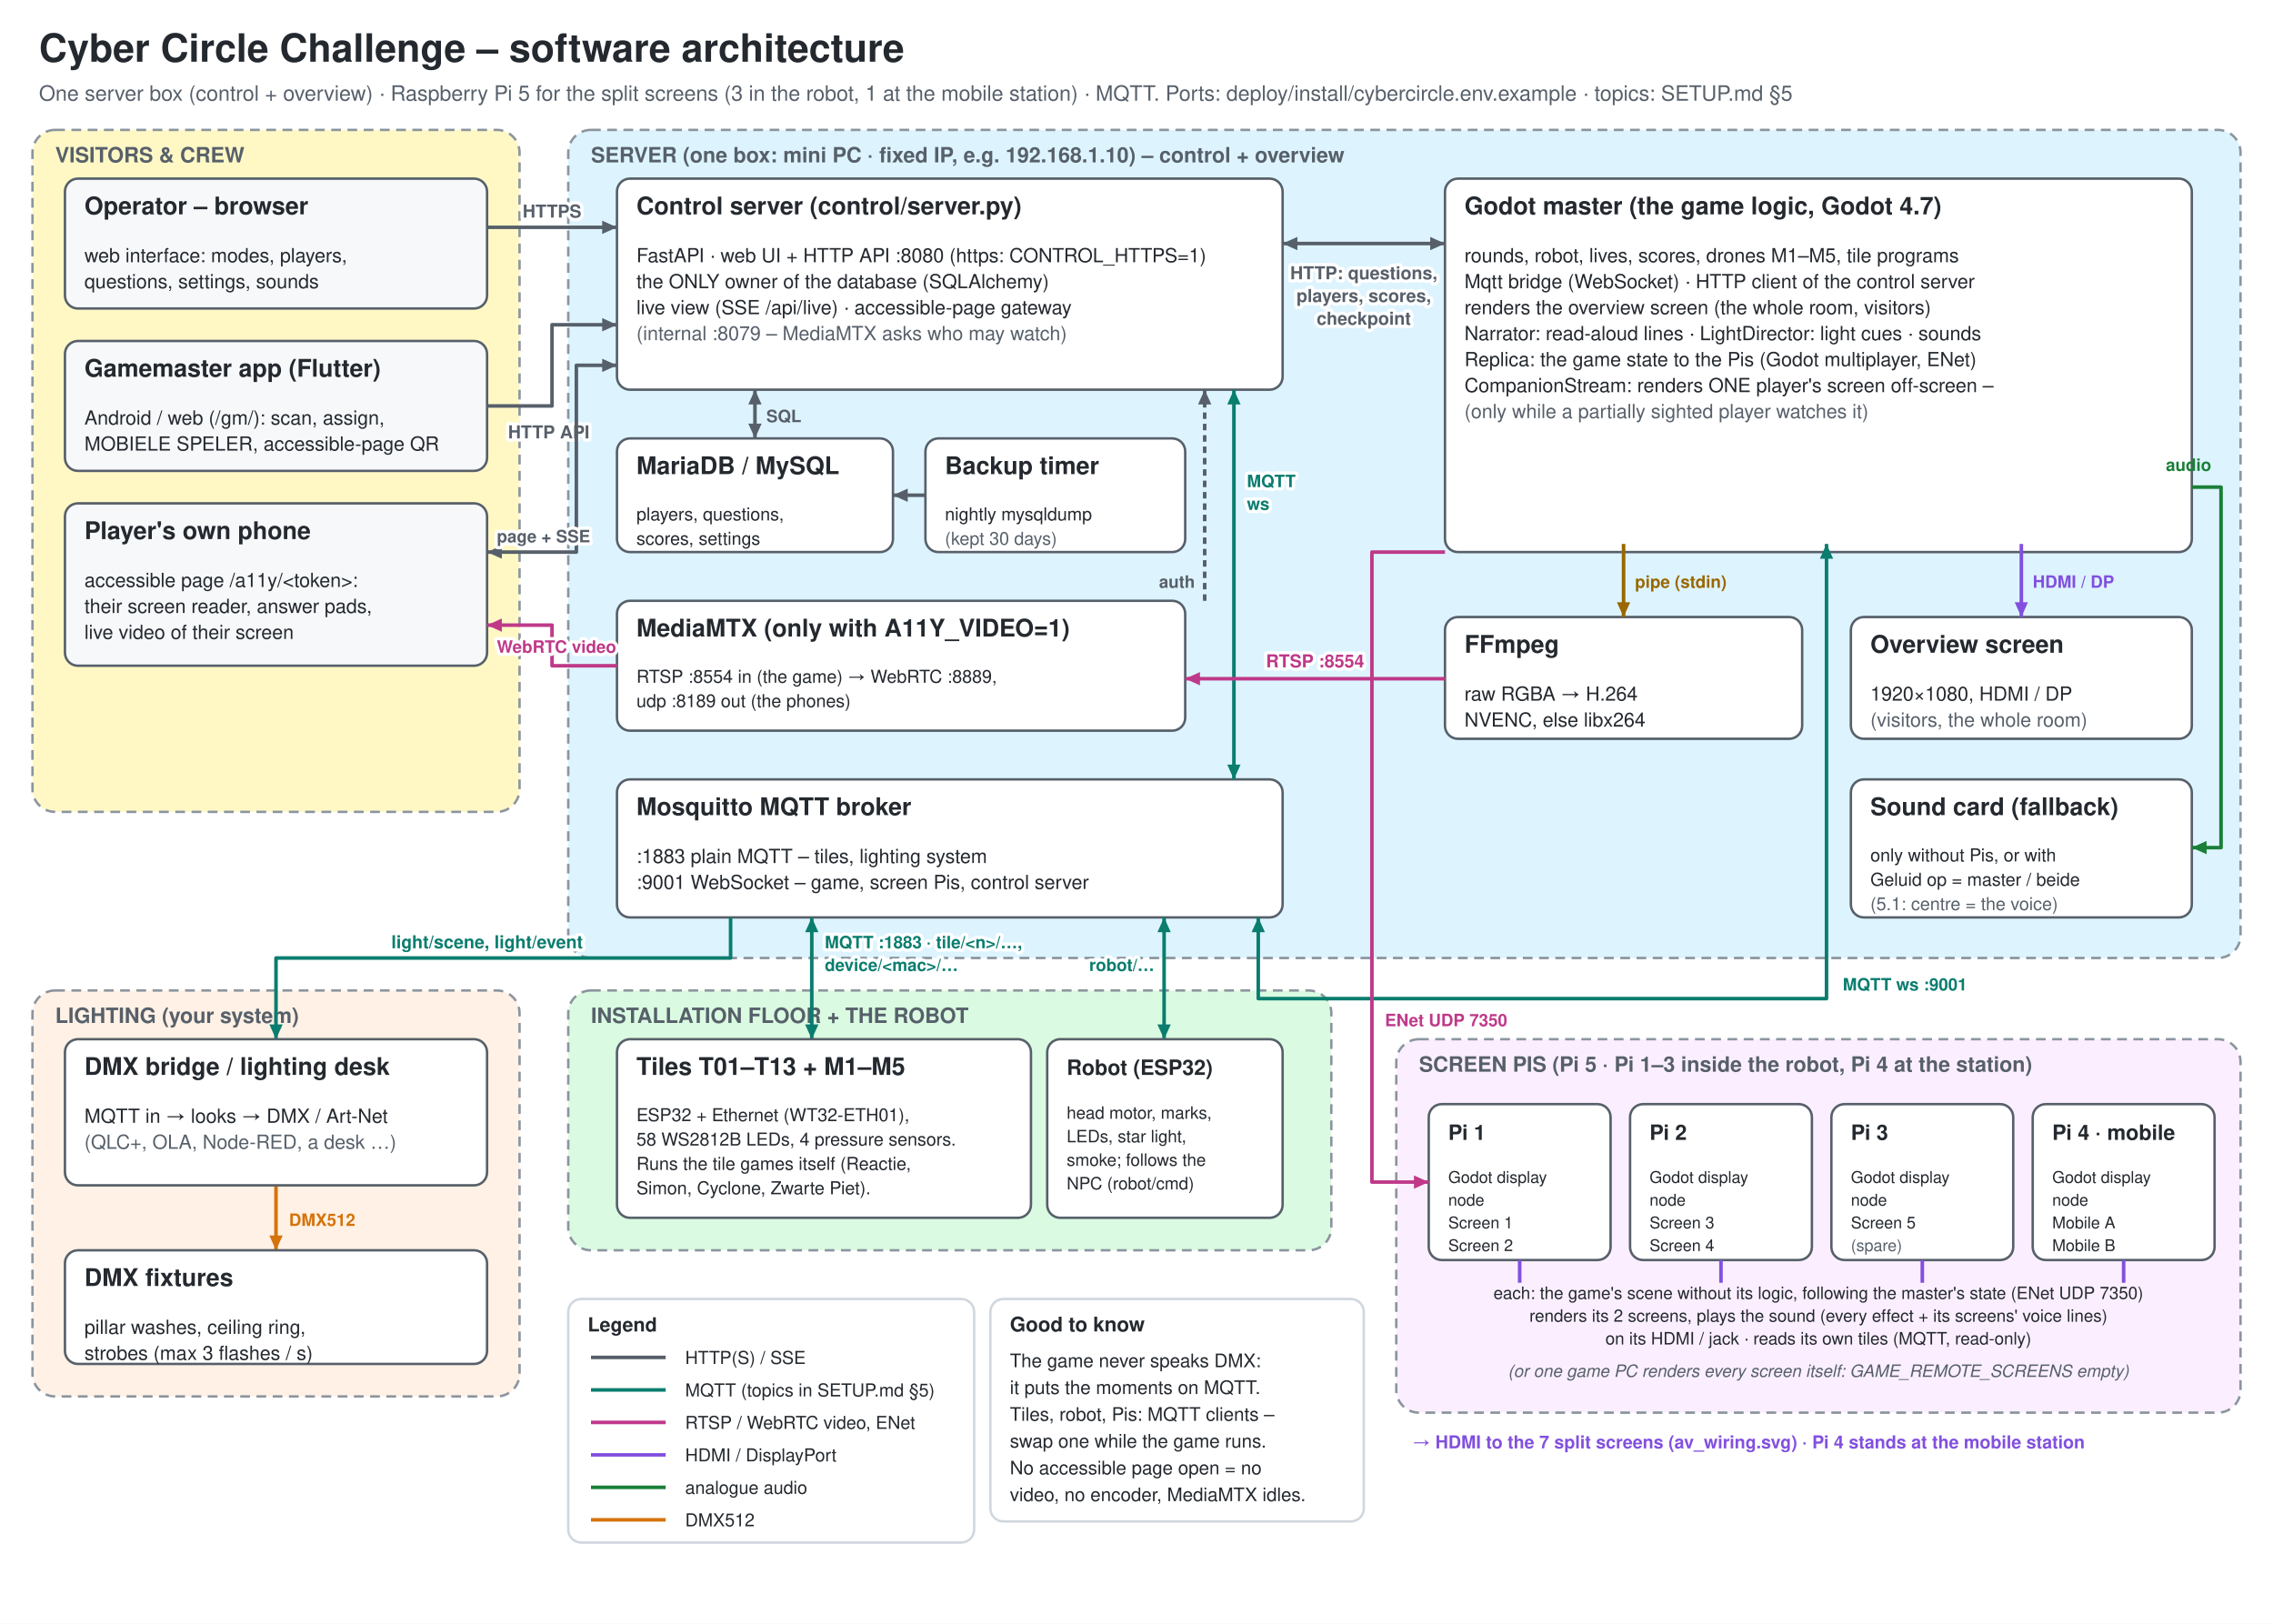
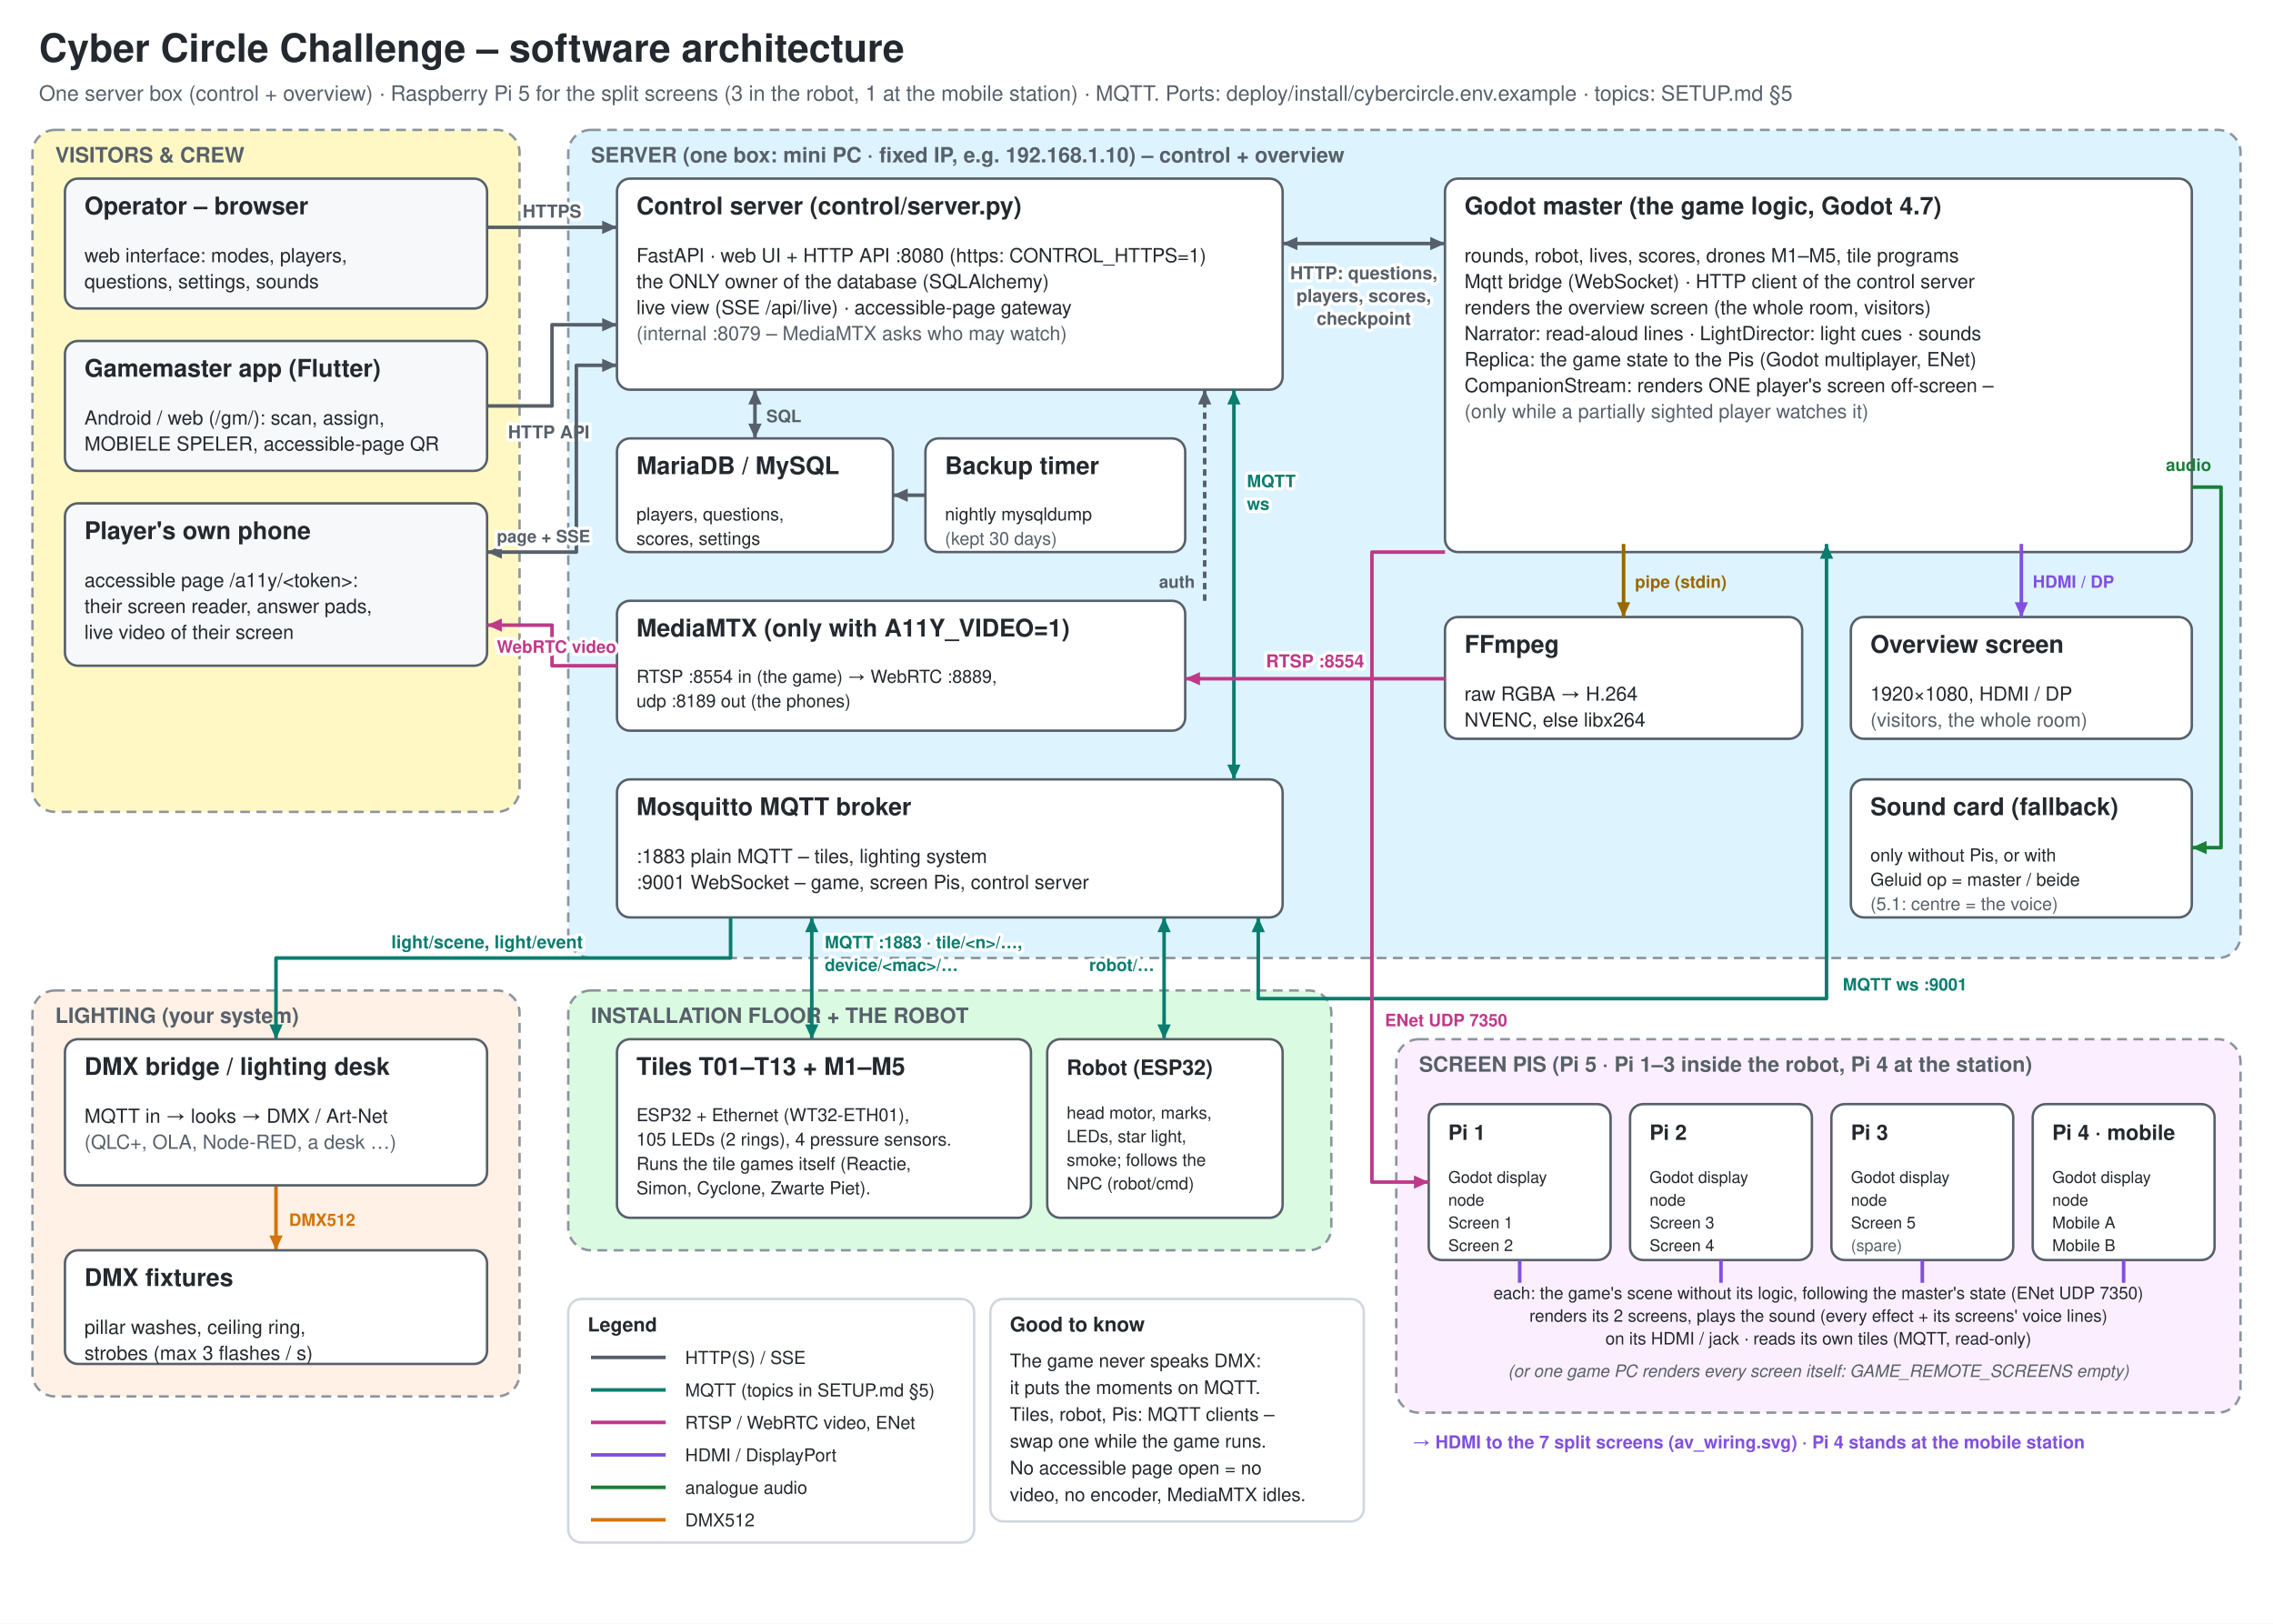
<svg xmlns="http://www.w3.org/2000/svg" width="1400" height="1000" viewBox="0 0 1400 1000" font-family="Helvetica, Arial, sans-serif">
  <rect width="100%" height="100%" fill="#ffffff" />
  <text x="24" y="38" font-size="24" text-anchor="start" font-weight="700" fill="#24292f">Cyber Circle Challenge – software architecture</text>
  <text x="24" y="62" font-size="13" text-anchor="start" font-weight="400" fill="#57606a">One server box (control + overview) · Raspberry Pi 5 for the split screens (3 in the robot, 1 at the mobile station) · MQTT. Ports: deploy/install/cybercircle.env.example · topics: SETUP.md §5</text>
  <rect x="20" y="80" width="300" height="420" rx="14" fill="#fff8c5" stroke="#8c959f" stroke-width="1.5" stroke-dasharray="6 4" />
  <text x="34" y="100" font-size="13" text-anchor="start" font-weight="700" fill="#57606a">VISITORS &amp; CREW</text>
  <rect x="350" y="80" width="1030" height="510" rx="14" fill="#ddf4ff" stroke="#8c959f" stroke-width="1.5" stroke-dasharray="6 4" />
  <text x="364" y="100" font-size="13" text-anchor="start" font-weight="700" fill="#57606a">SERVER  (one box: mini PC · fixed IP, e.g. 192.168.1.10)  –  control + overview</text>
  <rect x="20" y="610" width="300" height="250" rx="14" fill="#fff1e5" stroke="#8c959f" stroke-width="1.5" stroke-dasharray="6 4" />
  <text x="34" y="630" font-size="13" text-anchor="start" font-weight="700" fill="#57606a">LIGHTING  (your system)</text>
  <rect x="350" y="610" width="470" height="160" rx="14" fill="#dafbe1" stroke="#8c959f" stroke-width="1.5" stroke-dasharray="6 4" />
  <text x="364" y="630" font-size="13" text-anchor="start" font-weight="700" fill="#57606a">INSTALLATION FLOOR  +  THE ROBOT</text>
  <rect x="860" y="640" width="520" height="230" rx="14" fill="#fbefff" stroke="#8c959f" stroke-width="1.5" stroke-dasharray="6 4" />
  <text x="874" y="660" font-size="13" text-anchor="start" font-weight="700" fill="#57606a">SCREEN PIS  (Pi 5 · Pi 1–3 inside the robot, Pi 4 at the station)</text>
  <rect x="40" y="110" width="260" height="80" rx="8" fill="#f6f8fa" stroke="#57606a" stroke-width="1.5" />
  <text x="52" y="132" font-size="15" text-anchor="start" font-weight="700" fill="#24292f">Operator – browser</text>
  <text x="52" y="161.5" font-size="12" text-anchor="start" font-weight="400" fill="#24292f">web interface: modes, players,</text>
  <text x="52" y="177.5" font-size="12" text-anchor="start" font-weight="400" fill="#24292f">questions, settings, sounds</text>
  <rect x="40" y="210" width="260" height="80" rx="8" fill="#f6f8fa" stroke="#57606a" stroke-width="1.5" />
  <text x="52" y="232" font-size="15" text-anchor="start" font-weight="700" fill="#24292f">Gamemaster app (Flutter)</text>
  <text x="52" y="261.5" font-size="12" text-anchor="start" font-weight="400" fill="#24292f">Android / web (/gm/): scan, assign,</text>
  <text x="52" y="277.5" font-size="12" text-anchor="start" font-weight="400" fill="#24292f">MOBIELE SPELER, accessible-page QR</text>
  <rect x="40" y="310" width="260" height="100" rx="8" fill="#f6f8fa" stroke="#57606a" stroke-width="1.5" />
  <text x="52" y="332" font-size="15" text-anchor="start" font-weight="700" fill="#24292f">Player's own phone</text>
  <text x="52" y="361.5" font-size="12" text-anchor="start" font-weight="400" fill="#24292f">accessible page /a11y/&lt;token&gt;:</text>
  <text x="52" y="377.5" font-size="12" text-anchor="start" font-weight="400" fill="#24292f">their screen reader, answer pads,</text>
  <text x="52" y="393.5" font-size="12" text-anchor="start" font-weight="400" fill="#24292f">live video of their screen</text>
  <rect x="380" y="110" width="410" height="130" rx="8" fill="#ffffff" stroke="#57606a" stroke-width="1.5" />
  <text x="392" y="132" font-size="15" text-anchor="start" font-weight="700" fill="#24292f">Control server  (control/server.py)</text>
  <text x="392" y="161.5" font-size="12" text-anchor="start" font-weight="400" fill="#24292f">FastAPI · web UI + HTTP API  :8080 (https: CONTROL_HTTPS=1)</text>
  <text x="392" y="177.5" font-size="12" text-anchor="start" font-weight="400" fill="#24292f">the ONLY owner of the database (SQLAlchemy)</text>
  <text x="392" y="193.5" font-size="12" text-anchor="start" font-weight="400" fill="#24292f">live view (SSE /api/live) · accessible-page gateway</text>
  <text x="392" y="209.5" font-size="12" text-anchor="start" font-weight="400" fill="#57606a">(internal :8079 – MediaMTX asks who may watch)</text>
  <rect x="380" y="270" width="170" height="70" rx="8" fill="#ffffff" stroke="#57606a" stroke-width="1.5" />
  <text x="392" y="292" font-size="15" text-anchor="start" font-weight="700" fill="#24292f">MariaDB / MySQL</text>
  <text x="392" y="320.5" font-size="11" text-anchor="start" font-weight="400" fill="#24292f">players, questions,</text>
  <text x="392" y="335.5" font-size="11" text-anchor="start" font-weight="400" fill="#24292f">scores, settings</text>
  <rect x="570" y="270" width="160" height="70" rx="8" fill="#ffffff" stroke="#57606a" stroke-width="1.5" />
  <text x="582" y="292" font-size="15" text-anchor="start" font-weight="700" fill="#24292f">Backup timer</text>
  <text x="582" y="320.5" font-size="11" text-anchor="start" font-weight="400" fill="#24292f">nightly mysqldump</text>
  <text x="582" y="335.5" font-size="11" text-anchor="start" font-weight="400" fill="#57606a">(kept 30 days)</text>
  <rect x="380" y="370" width="350" height="80" rx="8" fill="#ffffff" stroke="#57606a" stroke-width="1.5" />
  <text x="392" y="392" font-size="15" text-anchor="start" font-weight="700" fill="#24292f">MediaMTX  (only with A11Y_VIDEO=1)</text>
  <text x="392" y="420.5" font-size="11" text-anchor="start" font-weight="400" fill="#24292f">RTSP :8554 in (the game) → WebRTC :8889,</text>
  <text x="392" y="435.5" font-size="11" text-anchor="start" font-weight="400" fill="#24292f">udp :8189 out (the phones)</text>
  <rect x="380" y="480" width="410" height="85" rx="8" fill="#ffffff" stroke="#57606a" stroke-width="1.5" />
  <text x="392" y="502" font-size="15" text-anchor="start" font-weight="700" fill="#24292f">Mosquitto MQTT broker</text>
  <text x="392" y="531.5" font-size="12" text-anchor="start" font-weight="400" fill="#24292f">:1883 plain MQTT – tiles, lighting system</text>
  <text x="392" y="547.5" font-size="12" text-anchor="start" font-weight="400" fill="#24292f">:9001 WebSocket – game, screen Pis, control server</text>
  <rect x="890" y="110" width="460" height="230" rx="8" fill="#ffffff" stroke="#57606a" stroke-width="1.5" />
  <text x="902" y="132" font-size="15" text-anchor="start" font-weight="700" fill="#24292f">Godot master  (the game logic, Godot 4.7)</text>
  <text x="902" y="161.5" font-size="12" text-anchor="start" font-weight="400" fill="#24292f">rounds, robot, lives, scores, drones M1–M5, tile programs</text>
  <text x="902" y="177.5" font-size="12" text-anchor="start" font-weight="400" fill="#24292f">Mqtt bridge (WebSocket) · HTTP client of the control server</text>
  <text x="902" y="193.5" font-size="12" text-anchor="start" font-weight="400" fill="#24292f">renders the overview screen (the whole room, visitors)</text>
  <text x="902" y="209.5" font-size="12" text-anchor="start" font-weight="400" fill="#24292f">Narrator: read-aloud lines · LightDirector: light cues · sounds</text>
  <text x="902" y="225.5" font-size="12" text-anchor="start" font-weight="400" fill="#24292f">Replica: the game state to the Pis (Godot multiplayer, ENet)</text>
  <text x="902" y="241.5" font-size="12" text-anchor="start" font-weight="400" fill="#24292f">CompanionStream: renders ONE player's screen off-screen –</text>
  <text x="902" y="257.5" font-size="12" text-anchor="start" font-weight="400" fill="#57606a">(only while a partially sighted player watches it)</text>
  <rect x="890" y="380" width="220" height="75" rx="8" fill="#ffffff" stroke="#57606a" stroke-width="1.5" />
  <text x="902" y="402" font-size="15" text-anchor="start" font-weight="700" fill="#24292f">FFmpeg</text>
  <text x="902" y="431.5" font-size="12" text-anchor="start" font-weight="400" fill="#24292f">raw RGBA → H.264</text>
  <text x="902" y="447.5" font-size="12" text-anchor="start" font-weight="400" fill="#24292f">NVENC, else libx264</text>
  <rect x="1140" y="380" width="210" height="75" rx="8" fill="#ffffff" stroke="#57606a" stroke-width="1.5" />
  <text x="1152" y="402" font-size="15" text-anchor="start" font-weight="700" fill="#24292f">Overview screen</text>
  <text x="1152" y="431.5" font-size="12" text-anchor="start" font-weight="400" fill="#24292f">1920×1080, HDMI / DP</text>
  <text x="1152" y="447.5" font-size="12" text-anchor="start" font-weight="400" fill="#57606a">(visitors, the whole room)</text>
  <rect x="1140" y="480" width="210" height="85" rx="8" fill="#ffffff" stroke="#57606a" stroke-width="1.5" />
  <text x="1152" y="502" font-size="15" text-anchor="start" font-weight="700" fill="#24292f">Sound card (fallback)</text>
  <text x="1152" y="530.5" font-size="11" text-anchor="start" font-weight="400" fill="#24292f">only without Pis, or with</text>
  <text x="1152" y="545.5" font-size="11" text-anchor="start" font-weight="400" fill="#24292f">Geluid op = master / beide</text>
  <text x="1152" y="560.5" font-size="11" text-anchor="start" font-weight="400" fill="#57606a">(5.1: centre = the voice)</text>
  <rect x="880" y="680" width="112" height="96" rx="8" fill="#ffffff" stroke="#57606a" stroke-width="1.5" />
  <text x="892" y="702" font-size="13" text-anchor="start" font-weight="700" fill="#24292f">Pi 1</text>
  <text x="892" y="728.5" font-size="10" text-anchor="start" font-weight="400" fill="#24292f">Godot display</text>
  <text x="892" y="742.5" font-size="10" text-anchor="start" font-weight="400" fill="#24292f">node</text>
  <text x="892" y="756.5" font-size="10" text-anchor="start" font-weight="400" fill="#24292f">Screen 1</text>
  <text x="892" y="770.5" font-size="10" text-anchor="start" font-weight="400" fill="#24292f">Screen 2</text>
  <rect x="1004" y="680" width="112" height="96" rx="8" fill="#ffffff" stroke="#57606a" stroke-width="1.5" />
  <text x="1016" y="702" font-size="13" text-anchor="start" font-weight="700" fill="#24292f">Pi 2</text>
  <text x="1016" y="728.5" font-size="10" text-anchor="start" font-weight="400" fill="#24292f">Godot display</text>
  <text x="1016" y="742.5" font-size="10" text-anchor="start" font-weight="400" fill="#24292f">node</text>
  <text x="1016" y="756.5" font-size="10" text-anchor="start" font-weight="400" fill="#24292f">Screen 3</text>
  <text x="1016" y="770.5" font-size="10" text-anchor="start" font-weight="400" fill="#24292f">Screen 4</text>
  <rect x="1128" y="680" width="112" height="96" rx="8" fill="#ffffff" stroke="#57606a" stroke-width="1.5" />
  <text x="1140" y="702" font-size="13" text-anchor="start" font-weight="700" fill="#24292f">Pi 3</text>
  <text x="1140" y="728.5" font-size="10" text-anchor="start" font-weight="400" fill="#24292f">Godot display</text>
  <text x="1140" y="742.5" font-size="10" text-anchor="start" font-weight="400" fill="#24292f">node</text>
  <text x="1140" y="756.5" font-size="10" text-anchor="start" font-weight="400" fill="#24292f">Screen 5</text>
  <text x="1140" y="770.5" font-size="10" text-anchor="start" font-weight="400" fill="#57606a">(spare)</text>
  <rect x="1252" y="680" width="112" height="96" rx="8" fill="#ffffff" stroke="#57606a" stroke-width="1.5" />
  <text x="1264" y="702" font-size="13" text-anchor="start" font-weight="700" fill="#24292f">Pi 4 · mobile</text>
  <text x="1264" y="728.5" font-size="10" text-anchor="start" font-weight="400" fill="#24292f">Godot display</text>
  <text x="1264" y="742.5" font-size="10" text-anchor="start" font-weight="400" fill="#24292f">node</text>
  <text x="1264" y="756.5" font-size="10" text-anchor="start" font-weight="400" fill="#24292f">Mobile A</text>
  <text x="1264" y="770.5" font-size="10" text-anchor="start" font-weight="400" fill="#24292f">Mobile B</text>
  <text x="1120" y="800" font-size="10.5" text-anchor="middle" font-weight="400" fill="#24292f">each: the game's scene without its logic, following the master's state (ENet UDP 7350)</text>
  <text x="1120" y="814" font-size="10.5" text-anchor="middle" font-weight="400" fill="#24292f">renders its 2 screens, plays the sound (every effect + its screens' voice lines)</text>
  <text x="1120" y="828" font-size="10.5" text-anchor="middle" font-weight="400" fill="#24292f">on its HDMI / jack · reads its own tiles (MQTT, read-only)</text>
  <text x="1120" y="848" font-size="10.5" text-anchor="middle" font-weight="400" fill="#57606a" font-style="italic">(or one game PC renders every screen itself: GAME_REMOTE_SCREENS empty)</text>
  <polyline points="300,140 380,140" fill="none" stroke="#57606a" stroke-width="2.2" stroke-linejoin="round" />
  <polygon points="380.0,140.0 370.9,144.1 370.9,135.9" fill="#57606a" />
  <text x="340.0" y="134.0" font-size="11" text-anchor="middle" font-weight="600" fill="#57606a" stroke="#ffffff" stroke-width="4" stroke-linejoin="round" paint-order="stroke">HTTPS</text>
  <polyline points="300,250 340,250 340,200 380,200" fill="none" stroke="#57606a" stroke-width="2.2" stroke-linejoin="round" />
  <polygon points="380.0,200.0 370.9,204.1 370.9,195.9" fill="#57606a" />
  <text x="338" y="270" font-size="11" text-anchor="middle" font-weight="600" fill="#57606a" stroke="#ffffff" stroke-width="4" stroke-linejoin="round" paint-order="stroke">HTTP API</text>
  <polyline points="300,340 355,340 355,225 380,225" fill="none" stroke="#57606a" stroke-width="2.2" stroke-linejoin="round" />
  <polygon points="380.0,225.0 370.9,229.1 370.9,220.9" fill="#57606a" />
  <polygon points="300.0,340.0 309.1,335.9 309.1,344.1" fill="#57606a" />
  <text x="306" y="334" font-size="10.5" text-anchor="start" font-weight="600" fill="#57606a" stroke="#ffffff" stroke-width="4" stroke-linejoin="round" paint-order="stroke">page + SSE</text>
  <polyline points="380,410 340,410 340,385 300,385" fill="none" stroke="#bf3989" stroke-width="2.2" stroke-linejoin="round" />
  <polygon points="300.0,385.0 309.1,380.9 309.1,389.1" fill="#bf3989" />
  <text x="306" y="402" font-size="10.5" text-anchor="start" font-weight="600" fill="#bf3989" stroke="#ffffff" stroke-width="4" stroke-linejoin="round" paint-order="stroke">WebRTC video</text>
  <polyline points="465,240 465,270" fill="none" stroke="#57606a" stroke-width="2.2" stroke-linejoin="round" />
  <polygon points="465.0,270.0 460.9,260.9 469.1,260.9" fill="#57606a" />
  <polygon points="465.0,240.0 469.1,249.1 460.9,249.1" fill="#57606a" />
  <text x="472" y="260" font-size="10.5" text-anchor="start" font-weight="600" fill="#57606a">SQL</text>
  <polyline points="570,305 550,305" fill="none" stroke="#57606a" stroke-width="2.2" stroke-linejoin="round" />
  <polygon points="550.0,305.0 559.1,300.9 559.1,309.1" fill="#57606a" />
  <polyline points="742,370 742,240" fill="none" stroke="#57606a" stroke-width="2.2" stroke-linejoin="round" stroke-dasharray="4 3" />
  <polygon points="742.0,240.0 746.1,249.1 737.9,249.1" fill="#57606a" />
  <text x="736" y="362" font-size="10.5" text-anchor="end" font-weight="600" fill="#57606a">auth</text>
  <polyline points="760,240 760,480" fill="none" stroke="#0a7d6f" stroke-width="2.2" stroke-linejoin="round" />
  <polygon points="760.0,480.0 755.9,470.9 764.1,470.9" fill="#0a7d6f" />
  <polygon points="760.0,240.0 764.1,249.1 755.9,249.1" fill="#0a7d6f" />
  <text x="768" y="300" font-size="10.5" text-anchor="start" font-weight="700" fill="#0a7d6f" stroke="#ffffff" stroke-width="4" stroke-linejoin="round" paint-order="stroke">MQTT</text>
  <text x="768" y="314" font-size="10.5" text-anchor="start" font-weight="700" fill="#0a7d6f" stroke="#ffffff" stroke-width="4" stroke-linejoin="round" paint-order="stroke">ws</text>
  <polyline points="890,150 790,150" fill="none" stroke="#57606a" stroke-width="2.2" stroke-linejoin="round" />
  <polygon points="790.0,150.0 799.1,145.9 799.1,154.1" fill="#57606a" />
  <polygon points="890.0,150.0 880.9,154.1 880.9,145.9" fill="#57606a" />
  <text x="840" y="172" font-size="11" text-anchor="middle" font-weight="600" fill="#57606a" stroke="#ffffff" stroke-width="4" stroke-linejoin="round" paint-order="stroke">HTTP: questions,</text>
  <text x="840" y="186" font-size="11" text-anchor="middle" font-weight="600" fill="#57606a" stroke="#ffffff" stroke-width="4" stroke-linejoin="round" paint-order="stroke">players, scores,</text>
  <text x="840" y="200" font-size="11" text-anchor="middle" font-weight="600" fill="#57606a" stroke="#ffffff" stroke-width="4" stroke-linejoin="round" paint-order="stroke">checkpoint</text>
  <polyline points="1125,335 1125,615 775,615 775,565" fill="none" stroke="#0a7d6f" stroke-width="2.2" stroke-linejoin="round" />
  <polygon points="775.0,565.0 779.1,574.1 770.9,574.1" fill="#0a7d6f" />
  <polygon points="1125.0,335.0 1129.1,344.1 1120.9,344.1" fill="#0a7d6f" />
  <text x="1135" y="610" font-size="10.5" text-anchor="start" font-weight="700" fill="#0a7d6f" stroke="#ffffff" stroke-width="4" stroke-linejoin="round" paint-order="stroke">MQTT ws :9001</text>
  <polyline points="880,728 845,728 845,340 890,340" fill="none" stroke="#bf3989" stroke-width="2.2" stroke-linejoin="round" />
  <polygon points="880.0,728.0 870.9,732.1 870.9,723.9" fill="#bf3989" />
  <text x="853" y="632" font-size="10.5" text-anchor="start" font-weight="700" fill="#bf3989" stroke="#ffffff" stroke-width="4" stroke-linejoin="round" paint-order="stroke">ENet UDP 7350</text>
  <polyline points="890,418 730,418" fill="none" stroke="#bf3989" stroke-width="2.2" stroke-linejoin="round" />
  <polygon points="730.0,418.0 739.1,413.9 739.1,422.1" fill="#bf3989" />
  <text x="810" y="411" font-size="11" text-anchor="middle" font-weight="600" fill="#bf3989" stroke="#ffffff" stroke-width="4" stroke-linejoin="round" paint-order="stroke">RTSP :8554</text>
  <polyline points="1000,335 1000,380" fill="none" stroke="#9a6700" stroke-width="2.2" stroke-linejoin="round" />
  <polygon points="1000.0,380.0 995.9,370.9 1004.1,370.9" fill="#9a6700" />
  <text x="1007" y="362" font-size="10.5" text-anchor="start" font-weight="600" fill="#9a6700">pipe (stdin)</text>
  <polyline points="1245,335 1245,380" fill="none" stroke="#8250df" stroke-width="2.2" stroke-linejoin="round" />
  <polygon points="1245.0,380.0 1240.9,370.9 1249.1,370.9" fill="#8250df" />
  <text x="1252" y="362" font-size="10.5" text-anchor="start" font-weight="600" fill="#8250df">HDMI / DP</text>
  <polyline points="1350,300 1368,300 1368,522 1350,522" fill="none" stroke="#1a7f37" stroke-width="2.2" stroke-linejoin="round" />
  <polygon points="1350.0,522.0 1359.1,517.9 1359.1,526.1" fill="#1a7f37" />
  <text x="1362" y="290" font-size="10.5" text-anchor="end" font-weight="600" fill="#1a7f37">audio</text>
  <polyline points="936,776 936,790" fill="none" stroke="#8250df" stroke-width="2.2" stroke-linejoin="round" />
  <polyline points="1060,776 1060,790" fill="none" stroke="#8250df" stroke-width="2.2" stroke-linejoin="round" />
  <polyline points="1184,776 1184,790" fill="none" stroke="#8250df" stroke-width="2.2" stroke-linejoin="round" />
  <polyline points="1308,776 1308,790" fill="none" stroke="#8250df" stroke-width="2.2" stroke-linejoin="round" />
  <text x="870" y="892" font-size="11" text-anchor="start" font-weight="700" fill="#8250df">→ HDMI to the 7 split screens (av_wiring.svg) · Pi 4 stands at the mobile station</text>
  <polyline points="500,565 500,640" fill="none" stroke="#0a7d6f" stroke-width="2.2" stroke-linejoin="round" />
  <polygon points="500.0,640.0 495.9,630.9 504.1,630.9" fill="#0a7d6f" />
  <polygon points="500.0,565.0 504.1,574.1 495.9,574.1" fill="#0a7d6f" />
  <text x="508" y="584" font-size="10.5" text-anchor="start" font-weight="700" fill="#0a7d6f" stroke="#ffffff" stroke-width="4" stroke-linejoin="round" paint-order="stroke">MQTT :1883 · tile/&lt;n&gt;/…,</text>
  <text x="508" y="598" font-size="10.5" text-anchor="start" font-weight="600" fill="#0a7d6f" stroke="#ffffff" stroke-width="4" stroke-linejoin="round" paint-order="stroke">device/&lt;mac&gt;/…</text>
  <polyline points="717,565 717,640" fill="none" stroke="#0a7d6f" stroke-width="2.2" stroke-linejoin="round" />
  <polygon points="717.0,640.0 712.9,630.9 721.1,630.9" fill="#0a7d6f" />
  <polygon points="717.0,565.0 721.1,574.1 712.9,574.1" fill="#0a7d6f" />
  <text x="711" y="598" font-size="10.5" text-anchor="end" font-weight="700" fill="#0a7d6f" stroke="#ffffff" stroke-width="4" stroke-linejoin="round" paint-order="stroke">robot/…</text>
  <polyline points="450,565 450,590 170,590 170,640" fill="none" stroke="#0a7d6f" stroke-width="2.2" stroke-linejoin="round" />
  <polygon points="170.0,640.0 165.9,630.9 174.1,630.9" fill="#0a7d6f" />
  <text x="300" y="584" font-size="11" text-anchor="middle" font-weight="600" fill="#0a7d6f" stroke="#ffffff" stroke-width="4" stroke-linejoin="round" paint-order="stroke">light/scene, light/event</text>
  <polyline points="170,730 170,770" fill="none" stroke="#d4730b" stroke-width="2.2" stroke-linejoin="round" />
  <polygon points="170.0,770.0 165.9,760.9 174.1,760.9" fill="#d4730b" />
  <text x="178" y="755" font-size="10.5" text-anchor="start" font-weight="700" fill="#d4730b">DMX512</text>
  <rect x="380" y="640" width="255" height="110" rx="8" fill="#ffffff" stroke="#57606a" stroke-width="1.5" />
  <text x="392" y="662" font-size="15" text-anchor="start" font-weight="700" fill="#24292f">Tiles  T01–T13 + M1–M5</text>
  <text x="392" y="690.5" font-size="11" text-anchor="start" font-weight="400" fill="#24292f">ESP32 + Ethernet (WT32-ETH01),</text>
-   <text x="392" y="705.5" font-size="11" text-anchor="start" font-weight="400" fill="#24292f">58 WS2812B LEDs, 4 pressure sensors.</text>
+   <text x="392" y="705.5" font-size="11" text-anchor="start" font-weight="400" fill="#24292f">105 LEDs (2 rings), 4 pressure sensors.</text>
  <text x="392" y="720.5" font-size="11" text-anchor="start" font-weight="400" fill="#24292f">Runs the tile games itself (Reactie,</text>
  <text x="392" y="735.5" font-size="11" text-anchor="start" font-weight="400" fill="#24292f">Simon, Cyclone, Zwarte Piet).</text>
  <rect x="645" y="640" width="145" height="110" rx="8" fill="#ffffff" stroke="#57606a" stroke-width="1.5" />
  <text x="657" y="662" font-size="13" text-anchor="start" font-weight="700" fill="#24292f">Robot (ESP32)</text>
  <text x="657" y="689.0" font-size="10.5" text-anchor="start" font-weight="400" fill="#24292f">head motor, marks,</text>
  <text x="657" y="703.5" font-size="10.5" text-anchor="start" font-weight="400" fill="#24292f">LEDs, star light,</text>
  <text x="657" y="718.0" font-size="10.5" text-anchor="start" font-weight="400" fill="#24292f">smoke; follows the</text>
  <text x="657" y="732.5" font-size="10.5" text-anchor="start" font-weight="400" fill="#24292f">NPC (robot/cmd)</text>
  <rect x="40" y="640" width="260" height="90" rx="8" fill="#ffffff" stroke="#57606a" stroke-width="1.5" />
  <text x="52" y="662" font-size="15" text-anchor="start" font-weight="700" fill="#24292f">DMX bridge / lighting desk</text>
  <text x="52" y="691.5" font-size="12" text-anchor="start" font-weight="400" fill="#24292f">MQTT in → looks → DMX / Art-Net</text>
  <text x="52" y="707.5" font-size="12" text-anchor="start" font-weight="400" fill="#57606a">(QLC+, OLA, Node-RED, a desk …)</text>
  <rect x="40" y="770" width="260" height="70" rx="8" fill="#ffffff" stroke="#57606a" stroke-width="1.5" />
  <text x="52" y="792" font-size="15" text-anchor="start" font-weight="700" fill="#24292f">DMX fixtures</text>
  <text x="52" y="821.5" font-size="12" text-anchor="start" font-weight="400" fill="#24292f">pillar washes, ceiling ring,</text>
  <text x="52" y="837.5" font-size="12" text-anchor="start" font-weight="400" fill="#24292f">strobes (max 3 flashes / s)</text>
  <rect x="350" y="800" width="250" height="150" rx="8" fill="#ffffff" stroke="#d0d7de" stroke-width="1.5" />
  <text x="362" y="820" font-size="12" text-anchor="start" font-weight="700" fill="#24292f">Legend</text>
  <polyline points="364,836 410,836" fill="none" stroke="#57606a" stroke-width="2.2" stroke-linejoin="round" />
  <text x="422" y="840" font-size="11" text-anchor="start" font-weight="400" fill="#24292f">HTTP(S) / SSE</text>
  <polyline points="364,856 410,856" fill="none" stroke="#0a7d6f" stroke-width="2.2" stroke-linejoin="round" />
  <text x="422" y="860" font-size="11" text-anchor="start" font-weight="400" fill="#24292f">MQTT (topics in SETUP.md §5)</text>
  <polyline points="364,876 410,876" fill="none" stroke="#bf3989" stroke-width="2.2" stroke-linejoin="round" />
  <text x="422" y="880" font-size="11" text-anchor="start" font-weight="400" fill="#24292f">RTSP / WebRTC video, ENet</text>
  <polyline points="364,896 410,896" fill="none" stroke="#8250df" stroke-width="2.2" stroke-linejoin="round" />
  <text x="422" y="900" font-size="11" text-anchor="start" font-weight="400" fill="#24292f">HDMI / DisplayPort</text>
  <polyline points="364,916 410,916" fill="none" stroke="#1a7f37" stroke-width="2.2" stroke-linejoin="round" />
  <text x="422" y="920" font-size="11" text-anchor="start" font-weight="400" fill="#24292f">analogue audio</text>
  <polyline points="364,936 410,936" fill="none" stroke="#d4730b" stroke-width="2.2" stroke-linejoin="round" />
  <text x="422" y="940" font-size="11" text-anchor="start" font-weight="400" fill="#24292f">DMX512</text>
  <rect x="610" y="800" width="230" height="137.0" rx="8" fill="#ffffff" stroke="#d0d7de" stroke-width="1.5" />
  <text x="622" y="820" font-size="12.5" text-anchor="start" font-weight="700" fill="#24292f">Good to know</text>
  <text x="622" y="842" font-size="11.5" text-anchor="start" font-weight="400" fill="#24292f">The game never speaks DMX:</text>
  <text x="622" y="858.5" font-size="11.5" text-anchor="start" font-weight="400" fill="#24292f">it puts the moments on MQTT.</text>
  <text x="622" y="875.0" font-size="11.5" text-anchor="start" font-weight="400" fill="#24292f">Tiles, robot, Pis: MQTT clients –</text>
  <text x="622" y="891.5" font-size="11.5" text-anchor="start" font-weight="400" fill="#24292f">swap one while the game runs.</text>
  <text x="622" y="908.0" font-size="11.5" text-anchor="start" font-weight="400" fill="#24292f">No accessible page open = no</text>
  <text x="622" y="924.5" font-size="11.5" text-anchor="start" font-weight="400" fill="#24292f">video, no encoder, MediaMTX idles.</text>
</svg>
